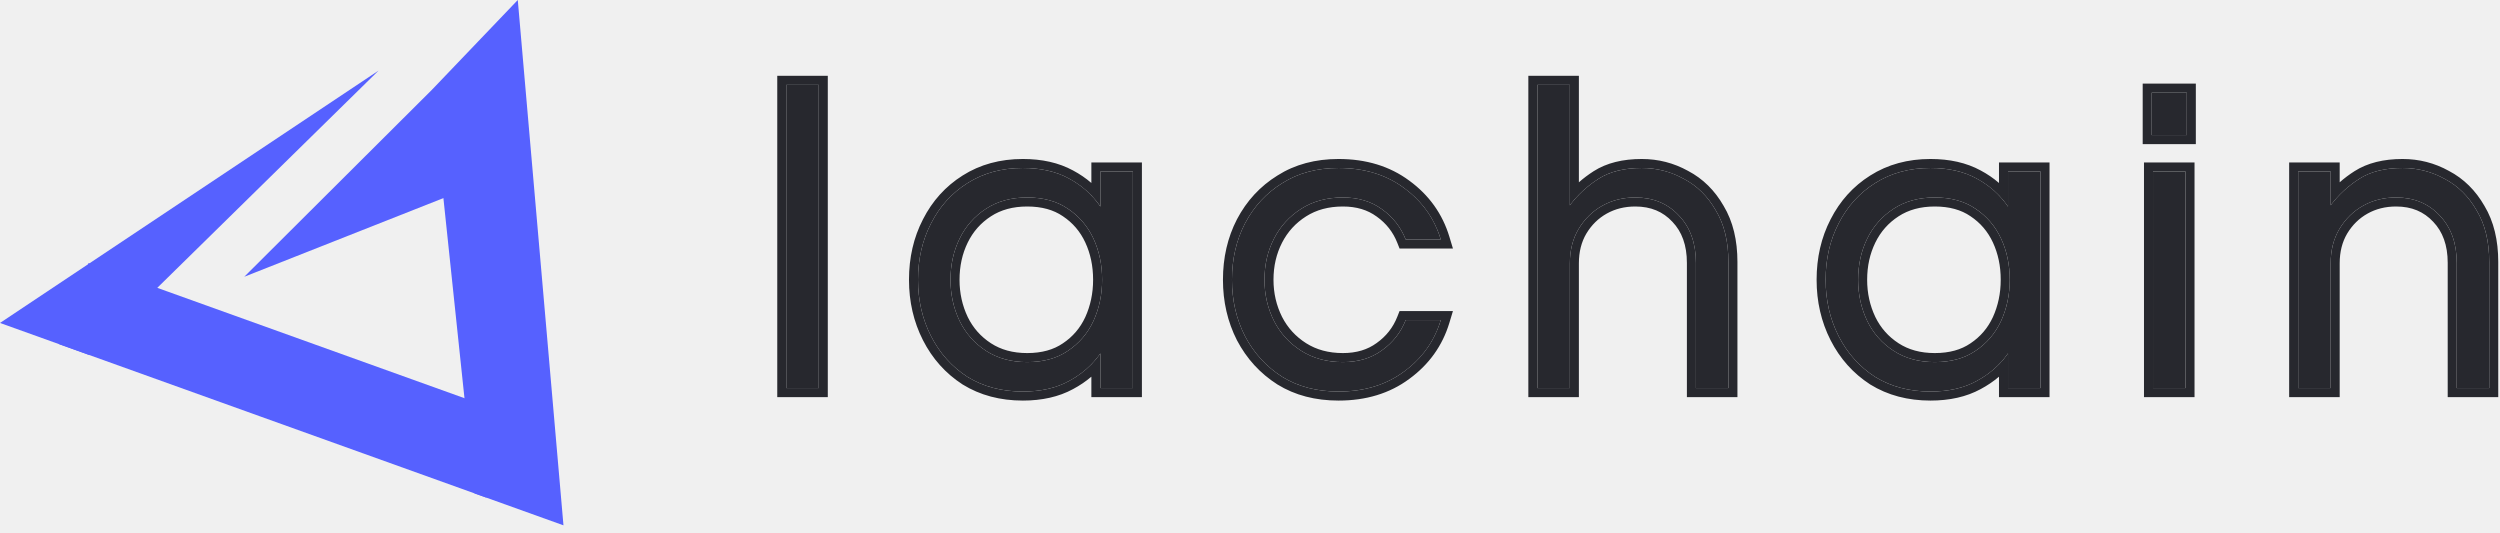
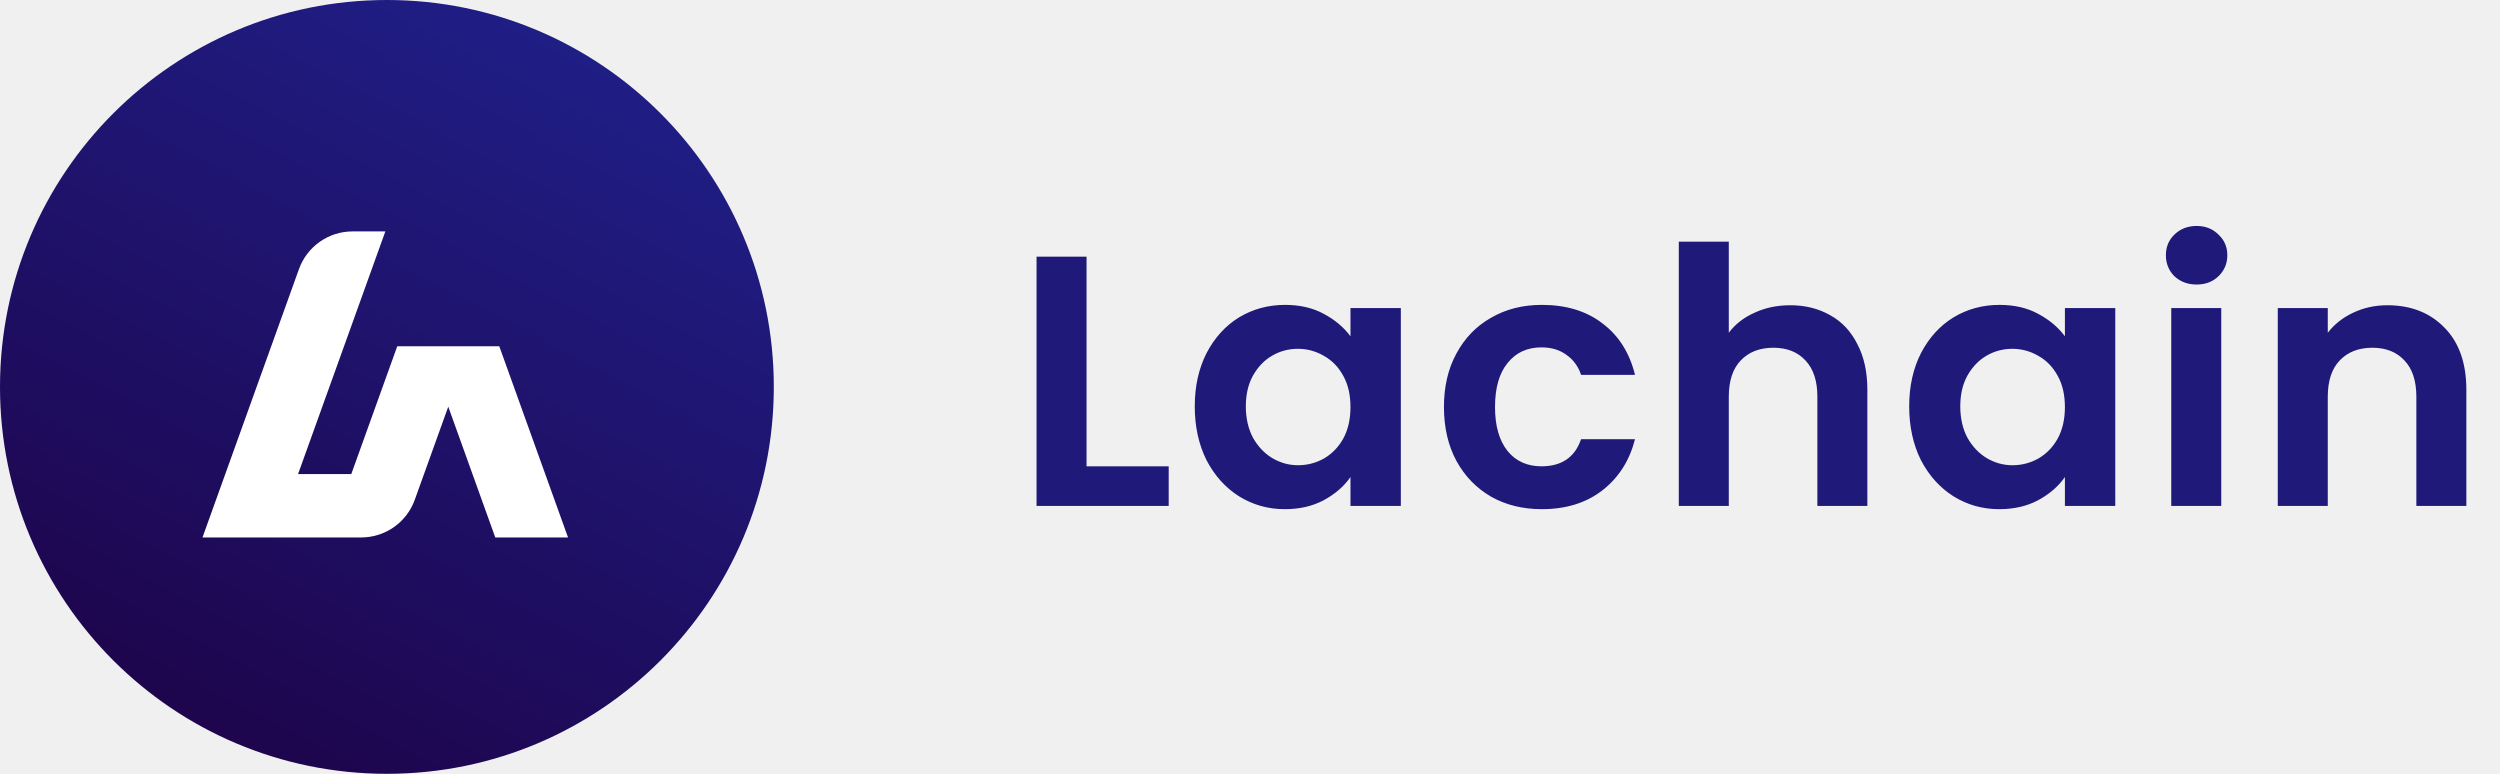
- <svg xmlns="http://www.w3.org/2000/svg" width="277" height="59" viewBox="0 0 277 59" fill="none">
-   <path d="M87.12 43V9.4H90.72V43H87.12Z" fill="#27282E" />
-   <path d="M113.332 43.384C110.996 43.384 108.948 42.84 107.188 41.752C105.46 40.632 104.116 39.128 103.156 37.24C102.196 35.352 101.716 33.272 101.716 31C101.716 28.696 102.196 26.616 103.156 24.76C104.116 22.872 105.46 21.384 107.188 20.296C108.948 19.176 110.996 18.616 113.332 18.616C115.316 18.616 117.012 19 118.42 19.768C119.86 20.536 121.028 21.576 121.924 22.888V19H125.524V43H121.924V39.16C121.028 40.44 119.86 41.464 118.42 42.232C117.012 43 115.316 43.384 113.332 43.384ZM113.812 40.12C115.604 40.12 117.108 39.704 118.324 38.872C119.572 38.04 120.516 36.936 121.156 35.56C121.796 34.152 122.116 32.632 122.116 31C122.116 29.336 121.796 27.816 121.156 26.44C120.516 25.064 119.572 23.96 118.324 23.128C117.108 22.296 115.604 21.88 113.812 21.88C112.052 21.88 110.532 22.296 109.252 23.128C107.972 23.96 106.996 25.064 106.324 26.44C105.652 27.816 105.316 29.336 105.316 31C105.316 32.632 105.652 34.152 106.324 35.56C106.996 36.936 107.972 38.04 109.252 38.872C110.532 39.704 112.052 40.12 113.812 40.12Z" fill="#27282E" />
-   <path d="M148.311 43.384C145.911 43.384 143.831 42.84 142.071 41.752C140.311 40.632 138.935 39.128 137.943 37.24C136.983 35.352 136.503 33.272 136.503 31C136.503 28.696 136.983 26.616 137.943 24.76C138.935 22.872 140.311 21.384 142.071 20.296C143.831 19.176 145.911 18.616 148.311 18.616C151.159 18.616 153.575 19.352 155.559 20.824C157.575 22.296 158.935 24.2 159.639 26.536H155.751C155.207 25.16 154.327 24.04 153.111 23.176C151.927 22.312 150.487 21.88 148.791 21.88C147.031 21.88 145.495 22.296 144.183 23.128C142.871 23.96 141.863 25.064 141.159 26.44C140.455 27.816 140.103 29.336 140.103 31C140.103 32.632 140.455 34.152 141.159 35.56C141.863 36.936 142.871 38.04 144.183 38.872C145.495 39.704 147.031 40.12 148.791 40.12C150.487 40.12 151.927 39.688 153.111 38.824C154.327 37.96 155.207 36.84 155.751 35.464H159.639C158.935 37.8 157.575 39.704 155.559 41.176C153.575 42.648 151.159 43.384 148.311 43.384Z" fill="#27282E" />
-   <path d="M170.34 43V9.4H173.94V22.744C174.804 21.592 175.86 20.616 177.108 19.816C178.356 19.016 179.956 18.616 181.908 18.616C183.572 18.616 185.124 19.016 186.564 19.816C188.036 20.584 189.22 21.752 190.116 23.32C191.044 24.856 191.508 26.76 191.508 29.032V43H187.908V29.128C187.908 26.952 187.284 25.208 186.036 23.896C184.788 22.552 183.172 21.88 181.188 21.88C179.844 21.88 178.628 22.184 177.54 22.792C176.452 23.4 175.572 24.264 174.9 25.384C174.26 26.472 173.94 27.736 173.94 29.176V43H170.34Z" fill="#27282E" />
-   <path d="M213.896 43.384C211.56 43.384 209.512 42.84 207.752 41.752C206.024 40.632 204.68 39.128 203.72 37.24C202.76 35.352 202.28 33.272 202.28 31C202.28 28.696 202.76 26.616 203.72 24.76C204.68 22.872 206.024 21.384 207.752 20.296C209.512 19.176 211.56 18.616 213.896 18.616C215.88 18.616 217.576 19 218.984 19.768C220.424 20.536 221.592 21.576 222.488 22.888V19H226.088V43H222.488V39.16C221.592 40.44 220.424 41.464 218.984 42.232C217.576 43 215.88 43.384 213.896 43.384ZM214.376 40.12C216.168 40.12 217.672 39.704 218.888 38.872C220.136 38.04 221.08 36.936 221.72 35.56C222.36 34.152 222.68 32.632 222.68 31C222.68 29.336 222.36 27.816 221.72 26.44C221.08 25.064 220.136 23.96 218.888 23.128C217.672 22.296 216.168 21.88 214.376 21.88C212.616 21.88 211.096 22.296 209.816 23.128C208.536 23.96 207.56 25.064 206.888 26.44C206.216 27.816 205.88 29.336 205.88 31C205.88 32.632 206.216 34.152 206.888 35.56C207.56 36.936 208.536 38.04 209.816 38.872C211.096 39.704 212.616 40.12 214.376 40.12Z" fill="#27282E" />
-   <path d="M238.41 14.968V10.264H242.298V14.968H238.41ZM238.554 43V19H242.154V43H238.554Z" fill="#27282E" />
-   <path d="M254.638 43V19H258.238V22.744C259.102 21.592 260.158 20.616 261.406 19.816C262.654 19.016 264.254 18.616 266.206 18.616C267.87 18.616 269.422 19.016 270.862 19.816C272.334 20.584 273.518 21.752 274.414 23.32C275.342 24.856 275.806 26.76 275.806 29.032V43H272.206V29.128C272.206 26.952 271.582 25.208 270.334 23.896C269.086 22.552 267.47 21.88 265.486 21.88C264.142 21.88 262.926 22.184 261.838 22.792C260.75 23.4 259.87 24.264 259.198 25.384C258.558 26.472 258.238 27.736 258.238 29.176V43H254.638Z" fill="#27282E" />
-   <path fill-rule="evenodd" clip-rule="evenodd" d="M86.12 44V8.4H91.72V44H86.12ZM106.653 42.597L106.644 42.591C104.764 41.372 103.302 39.733 102.264 37.693C101.228 35.655 100.716 33.418 100.716 31C100.716 28.554 101.226 26.315 102.266 24.303C103.304 22.263 104.768 20.638 106.653 19.451C108.592 18.218 110.83 17.616 113.332 17.616C115.442 17.616 117.31 18.024 118.895 18.888C119.635 19.283 120.312 19.745 120.924 20.274V18H126.524V44H120.924V41.736C120.311 42.259 119.634 42.717 118.894 43.112C117.309 43.975 115.442 44.384 113.332 44.384C110.835 44.384 108.6 43.8 106.662 42.602L106.653 42.597ZM118.42 42.232C119.374 41.723 120.209 41.102 120.924 40.368C121.288 39.995 121.622 39.592 121.924 39.16V43H125.524V19H121.924V22.888C121.622 22.445 121.288 22.033 120.924 21.653C120.209 20.905 119.374 20.277 118.42 19.768C117.012 19 115.316 18.616 113.332 18.616C110.996 18.616 108.948 19.176 107.188 20.296C105.46 21.384 104.116 22.872 103.156 24.76C102.196 26.616 101.716 28.696 101.716 31C101.716 33.272 102.196 35.352 103.156 37.24C104.116 39.128 105.46 40.632 107.188 41.752C108.948 42.84 110.996 43.384 113.332 43.384C115.316 43.384 117.012 43 118.42 42.232ZM117.769 38.04C118.861 37.312 119.684 36.352 120.247 35.142C120.824 33.872 121.116 32.496 121.116 31C121.116 29.467 120.822 28.093 120.249 26.862C119.686 25.65 118.862 24.689 117.769 23.96L117.759 23.953C116.743 23.258 115.446 22.88 113.812 22.88C112.215 22.88 110.891 23.255 109.797 23.966C108.669 24.699 107.815 25.665 107.222 26.879C106.623 28.107 106.316 29.475 106.316 31C106.316 32.488 106.621 33.859 107.224 35.125C107.817 36.337 108.67 37.301 109.797 38.033C110.891 38.745 112.215 39.12 113.812 39.12C115.446 39.12 116.743 38.742 117.759 38.047L117.769 38.04ZM121.156 35.56C120.516 36.936 119.572 38.04 118.324 38.872C117.108 39.704 115.604 40.12 113.812 40.12C112.052 40.12 110.532 39.704 109.252 38.872C107.972 38.04 106.996 36.936 106.324 35.56C105.652 34.152 105.316 32.632 105.316 31C105.316 29.336 105.652 27.816 106.324 26.44C106.996 25.064 107.972 23.96 109.252 23.128C110.532 22.296 112.052 21.88 113.812 21.88C115.604 21.88 117.108 22.296 118.324 23.128C119.572 23.96 120.516 25.064 121.156 26.44C121.796 27.816 122.116 29.336 122.116 31C122.116 32.632 121.796 34.152 121.156 35.56ZM141.534 42.596C139.623 41.38 138.129 39.744 137.057 37.705L137.051 37.693C136.015 35.655 135.503 33.418 135.503 31C135.503 28.553 136.014 26.313 137.055 24.3L137.057 24.295C138.129 22.256 139.625 20.634 141.539 19.449C143.482 18.214 145.752 17.616 148.311 17.616C151.338 17.616 153.97 18.401 156.151 20.018C158.337 21.615 159.828 23.699 160.596 26.247L160.985 27.536H155.071L154.821 26.904C154.349 25.709 153.591 24.744 152.532 23.991L152.521 23.984C151.534 23.264 150.309 22.88 148.791 22.88C147.194 22.88 145.85 23.255 144.718 23.972C143.556 24.709 142.671 25.679 142.049 26.895C141.423 28.12 141.103 29.482 141.103 31C141.103 32.481 141.421 33.846 142.051 35.109C142.673 36.323 143.558 37.291 144.718 38.027C145.85 38.745 147.194 39.12 148.791 39.12C150.309 39.12 151.534 38.736 152.521 38.016L152.531 38.009C153.591 37.256 154.349 36.291 154.821 35.096L155.071 34.464H160.985L160.596 35.752C159.828 38.301 158.337 40.385 156.151 41.981C153.97 43.599 151.338 44.384 148.311 44.384C145.755 44.384 143.487 43.803 141.545 42.602L141.534 42.596ZM155.559 41.176C157.279 39.92 158.522 38.349 159.287 36.464C159.418 36.14 159.535 35.806 159.639 35.464H155.751C155.207 36.84 154.327 37.96 153.111 38.824C151.927 39.688 150.487 40.12 148.791 40.12C147.031 40.12 145.495 39.704 144.183 38.872C142.871 38.04 141.863 36.936 141.159 35.56C140.455 34.152 140.103 32.632 140.103 31C140.103 29.336 140.455 27.816 141.159 26.44C141.863 25.064 142.871 23.96 144.183 23.128C145.495 22.296 147.031 21.88 148.791 21.88C150.487 21.88 151.927 22.312 153.111 23.176C154.327 24.04 155.207 25.16 155.751 26.536H159.639C159.535 26.193 159.418 25.86 159.287 25.536C158.522 23.651 157.279 22.08 155.559 20.824C153.575 19.352 151.159 18.616 148.311 18.616C145.911 18.616 143.831 19.176 142.071 20.296C140.311 21.384 138.935 22.872 137.943 24.76C136.983 26.616 136.503 28.696 136.503 31C136.503 33.272 136.983 35.352 137.943 37.24C138.935 39.128 140.311 40.632 142.071 41.752C143.831 42.84 145.911 43.384 148.311 43.384C151.159 43.384 153.575 42.648 155.559 41.176ZM169.34 44V8.4H174.94V20.198C175.445 19.754 175.988 19.346 176.568 18.974C178.021 18.043 179.824 17.616 181.908 17.616C183.736 17.616 185.451 18.056 187.038 18.935C188.686 19.798 189.999 21.103 190.978 22.813C192.018 24.54 192.508 26.63 192.508 29.032V44H186.908V29.128C186.908 27.154 186.348 25.675 185.312 24.585L185.303 24.576C184.261 23.454 182.919 22.88 181.188 22.88C180.001 22.88 178.955 23.147 178.028 23.665C177.101 24.183 176.346 24.919 175.76 25.895C175.224 26.808 174.94 27.89 174.94 29.176V44H169.34ZM174.9 25.384C175.572 24.264 176.452 23.4 177.54 22.792C178.628 22.184 179.844 21.88 181.188 21.88C183.172 21.88 184.788 22.552 186.036 23.896C187.284 25.208 187.908 26.952 187.908 29.128V43H191.508V29.032C191.508 26.76 191.044 24.856 190.116 23.32C189.22 21.752 188.036 20.584 186.564 19.816C185.124 19.016 183.572 18.616 181.908 18.616C179.956 18.616 178.356 19.016 177.108 19.816C176.306 20.33 175.584 20.917 174.94 21.576C174.582 21.943 174.249 22.332 173.94 22.744V9.4H170.34V43H173.94V29.176C173.94 27.736 174.26 26.472 174.9 25.384ZM207.217 42.597L207.208 42.591C205.328 41.372 203.866 39.733 202.828 37.693C201.792 35.655 201.28 33.418 201.28 31C201.28 28.554 201.79 26.316 202.829 24.304C203.868 22.263 205.332 20.638 207.217 19.451C209.156 18.218 211.394 17.616 213.896 17.616C216.006 17.616 217.874 18.024 219.459 18.888C220.199 19.283 220.875 19.745 221.488 20.274V18H227.088V44H221.488V41.736C220.875 42.258 220.198 42.717 219.458 43.112C217.874 43.975 216.006 44.384 213.896 44.384C211.398 44.384 209.163 43.8 207.226 42.602L207.217 42.597ZM218.984 42.232C219.938 41.723 220.772 41.102 221.488 40.368C221.852 39.995 222.185 39.592 222.488 39.16V43H226.088V19H222.488V22.888C222.185 22.445 221.852 22.033 221.488 21.653C220.772 20.905 219.938 20.277 218.984 19.768C217.576 19 215.88 18.616 213.896 18.616C211.56 18.616 209.512 19.176 207.752 20.296C206.024 21.384 204.68 22.872 203.72 24.76C202.76 26.616 202.28 28.696 202.28 31C202.28 33.272 202.76 35.352 203.72 37.24C204.68 39.128 206.024 40.632 207.752 41.752C209.512 42.84 211.56 43.384 213.896 43.384C215.88 43.384 217.576 43 218.984 42.232ZM218.323 38.047L218.333 38.04C219.425 37.312 220.248 36.352 220.811 35.142C221.388 33.872 221.68 32.496 221.68 31C221.68 29.467 221.386 28.093 220.813 26.862C220.249 25.65 219.426 24.689 218.333 23.96L218.323 23.953C217.306 23.258 216.01 22.88 214.376 22.88C212.779 22.88 211.455 23.255 210.361 23.966C209.233 24.699 208.379 25.665 207.786 26.879C207.187 28.107 206.88 29.475 206.88 31C206.88 32.488 207.185 33.859 207.788 35.125C208.381 36.337 209.234 37.301 210.361 38.033C211.455 38.745 212.779 39.12 214.376 39.12C216.01 39.12 217.306 38.742 218.323 38.047ZM221.72 35.56C221.08 36.936 220.136 38.04 218.888 38.872C217.672 39.704 216.168 40.12 214.376 40.12C212.616 40.12 211.096 39.704 209.816 38.872C208.536 38.04 207.56 36.936 206.888 35.56C206.216 34.152 205.88 32.632 205.88 31C205.88 29.336 206.216 27.816 206.888 26.44C207.56 25.064 208.536 23.96 209.816 23.128C211.096 22.296 212.616 21.88 214.376 21.88C216.168 21.88 217.672 22.296 218.888 23.128C220.136 23.96 221.08 25.064 221.72 26.44C222.36 27.816 222.68 29.336 222.68 31C222.68 32.632 222.36 34.152 221.72 35.56ZM237.41 15.968V9.264H243.298V15.968H237.41ZM237.554 44V18H243.154V44H237.554ZM253.638 44V18H259.238V20.198C259.743 19.754 260.286 19.346 260.867 18.974C262.319 18.043 264.122 17.616 266.206 17.616C268.034 17.616 269.749 18.056 271.336 18.935C272.984 19.798 274.297 21.103 275.277 22.813C276.316 24.54 276.806 26.63 276.806 29.032V44H271.206V29.128C271.206 27.154 270.646 25.675 269.61 24.585L269.601 24.576C268.559 23.454 267.218 22.88 265.486 22.88C264.299 22.88 263.253 23.147 262.326 23.665C261.399 24.183 260.644 24.919 260.058 25.895C259.522 26.808 259.238 27.89 259.238 29.176V44H253.638ZM259.198 25.384C259.87 24.264 260.75 23.4 261.838 22.792C262.926 22.184 264.142 21.88 265.486 21.88C267.47 21.88 269.086 22.552 270.334 23.896C271.582 25.208 272.206 26.952 272.206 29.128V43H275.806V29.032C275.806 26.76 275.342 24.856 274.414 23.32C273.518 21.752 272.334 20.584 270.862 19.816C269.422 19.016 267.87 18.616 266.206 18.616C264.254 18.616 262.654 19.016 261.406 19.816C260.604 20.33 259.882 20.917 259.238 21.576C258.88 21.943 258.547 22.332 258.238 22.744V19H254.638V43H258.238V29.176C258.238 27.736 258.558 26.472 259.198 25.384ZM87.12 9.4H90.72V43H87.12V9.4ZM238.41 10.264H242.298V14.968H238.41V10.264ZM242.154 19V43H238.554V19H242.154Z" fill="#27282E" />
-   <path d="M0 35.783L41.95 7.817L9.858 39.324L0 35.783Z" fill="#5661FF" />
-   <path d="M47.864 9.941L57.722 13.482L55.597 19.396L27.065 30.665L47.864 9.941Z" fill="#5661FF" />
-   <path d="M57.37 0L47.864 9.941L52.574 54.667L62.432 58.207L57.37 0Z" fill="#5661FF" />
-   <path d="M6.572 38.144L9.801 29.154L57.117 46.15L53.889 55.139L6.572 38.144Z" fill="#5661FF" />
+ <svg xmlns="http://www.w3.org/2000/svg" width="168" height="52" viewBox="0 0 168 52" fill="none">
+   <path d="M73.016 31.336H78.536V34H69.656V17.248H73.016V31.336ZM80.288 27.304C80.288 25.96 80.552 24.768 81.08 23.728C81.624 22.688 82.352 21.888 83.264 21.328C84.192 20.768 85.224 20.488 86.36 20.488C87.352 20.488 88.216 20.688 88.952 21.088C89.704 21.488 90.304 21.992 90.752 22.6V20.704H94.136V34H90.752V32.056C90.32 32.68 89.72 33.2 88.952 33.616C88.2 34.016 87.328 34.216 86.336 34.216C85.216 34.216 84.192 33.928 83.264 33.352C82.352 32.776 81.624 31.968 81.08 30.928C80.552 29.872 80.288 28.664 80.288 27.304ZM90.752 27.352C90.752 26.536 90.592 25.84 90.272 25.264C89.952 24.672 89.52 24.224 88.976 23.92C88.432 23.6 87.848 23.44 87.224 23.44C86.6 23.44 86.024 23.592 85.496 23.896C84.968 24.2 84.536 24.648 84.2 25.24C83.88 25.816 83.72 26.504 83.72 27.304C83.72 28.104 83.88 28.808 84.2 29.416C84.536 30.008 84.968 30.464 85.496 30.784C86.04 31.104 86.616 31.264 87.224 31.264C87.848 31.264 88.432 31.112 88.976 30.808C89.52 30.488 89.952 30.04 90.272 29.464C90.592 28.872 90.752 28.168 90.752 27.352ZM97.033 27.352C97.033 25.976 97.313 24.776 97.873 23.752C98.433 22.712 99.209 21.912 100.201 21.352C101.193 20.776 102.329 20.488 103.609 20.488C105.257 20.488 106.617 20.904 107.689 21.736C108.777 22.552 109.505 23.704 109.873 25.192H106.249C106.057 24.616 105.729 24.168 105.265 23.848C104.817 23.512 104.257 23.344 103.585 23.344C102.625 23.344 101.865 23.696 101.305 24.4C100.745 25.088 100.465 26.072 100.465 27.352C100.465 28.616 100.745 29.6 101.305 30.304C101.865 30.992 102.625 31.336 103.585 31.336C104.945 31.336 105.833 30.728 106.249 29.512H109.873C109.505 30.952 108.777 32.096 107.689 32.944C106.601 33.792 105.241 34.216 103.609 34.216C102.329 34.216 101.193 33.936 100.201 33.376C99.209 32.8 98.433 32 97.873 30.976C97.313 29.936 97.033 28.728 97.033 27.352ZM120.303 20.512C121.311 20.512 122.207 20.736 122.991 21.184C123.775 21.616 124.383 22.264 124.815 23.128C125.263 23.976 125.487 25 125.487 26.2V34H122.127V26.656C122.127 25.6 121.863 24.792 121.335 24.232C120.807 23.656 120.087 23.368 119.175 23.368C118.247 23.368 117.511 23.656 116.967 24.232C116.439 24.792 116.175 25.6 116.175 26.656V34H112.815V16.24H116.175V22.36C116.607 21.784 117.183 21.336 117.903 21.016C118.623 20.68 119.423 20.512 120.303 20.512ZM128.298 27.304C128.298 25.96 128.562 24.768 129.09 23.728C129.634 22.688 130.362 21.888 131.274 21.328C132.202 20.768 133.234 20.488 134.37 20.488C135.362 20.488 136.226 20.688 136.962 21.088C137.714 21.488 138.314 21.992 138.762 22.6V20.704H142.146V34H138.762V32.056C138.33 32.68 137.73 33.2 136.962 33.616C136.21 34.016 135.338 34.216 134.346 34.216C133.226 34.216 132.202 33.928 131.274 33.352C130.362 32.776 129.634 31.968 129.09 30.928C128.562 29.872 128.298 28.664 128.298 27.304ZM138.762 27.352C138.762 26.536 138.602 25.84 138.282 25.264C137.962 24.672 137.53 24.224 136.986 23.92C136.442 23.6 135.858 23.44 135.234 23.44C134.61 23.44 134.034 23.592 133.506 23.896C132.978 24.2 132.546 24.648 132.21 25.24C131.89 25.816 131.73 26.504 131.73 27.304C131.73 28.104 131.89 28.808 132.21 29.416C132.546 30.008 132.978 30.464 133.506 30.784C134.05 31.104 134.626 31.264 135.234 31.264C135.858 31.264 136.442 31.112 136.986 30.808C137.53 30.488 137.962 30.04 138.282 29.464C138.602 28.872 138.762 28.168 138.762 27.352ZM147.612 19.12C147.02 19.12 146.524 18.936 146.124 18.568C145.74 18.184 145.548 17.712 145.548 17.152C145.548 16.592 145.74 16.128 146.124 15.76C146.524 15.376 147.02 15.184 147.612 15.184C148.204 15.184 148.692 15.376 149.076 15.76C149.476 16.128 149.676 16.592 149.676 17.152C149.676 17.712 149.476 18.184 149.076 18.568C148.692 18.936 148.204 19.12 147.612 19.12ZM149.268 20.704V34H145.908V20.704H149.268ZM160.435 20.512C162.019 20.512 163.299 21.016 164.275 22.024C165.251 23.016 165.739 24.408 165.739 26.2V34H162.379V26.656C162.379 25.6 162.115 24.792 161.587 24.232C161.059 23.656 160.339 23.368 159.427 23.368C158.499 23.368 157.763 23.656 157.219 24.232C156.691 24.792 156.427 25.6 156.427 26.656V34H153.067V20.704H156.427V22.36C156.875 21.784 157.443 21.336 158.131 21.016C158.835 20.68 159.603 20.512 160.435 20.512Z" fill="#1F197A" />
+   <rect width="52" height="52" rx="26" fill="url(#paint0_linear_4622_48190)" />
+   <path d="M38.172 36.117L33.552 23.27H26.695L23.607 31.856H20.03L25.895 15.551H23.689C22.901 15.551 22.133 15.795 21.489 16.248C20.845 16.701 20.356 17.343 20.09 18.084L13.607 36.117H24.27C25.059 36.118 25.828 35.874 26.473 35.421C27.117 34.968 27.606 34.326 27.873 33.584L30.123 27.328L33.282 36.117H38.172Z" fill="white" />
+   <defs>
+     <linearGradient id="paint0_linear_4622_48190" x1="37.448" y1="1.4027e-06" x2="10.09" y2="52" gradientUnits="userSpaceOnUse">
+       <stop stop-color="#1F1F88" />
+       <stop offset="1" stop-color="#1E0348" />
+     </linearGradient>
+   </defs>
</svg>
